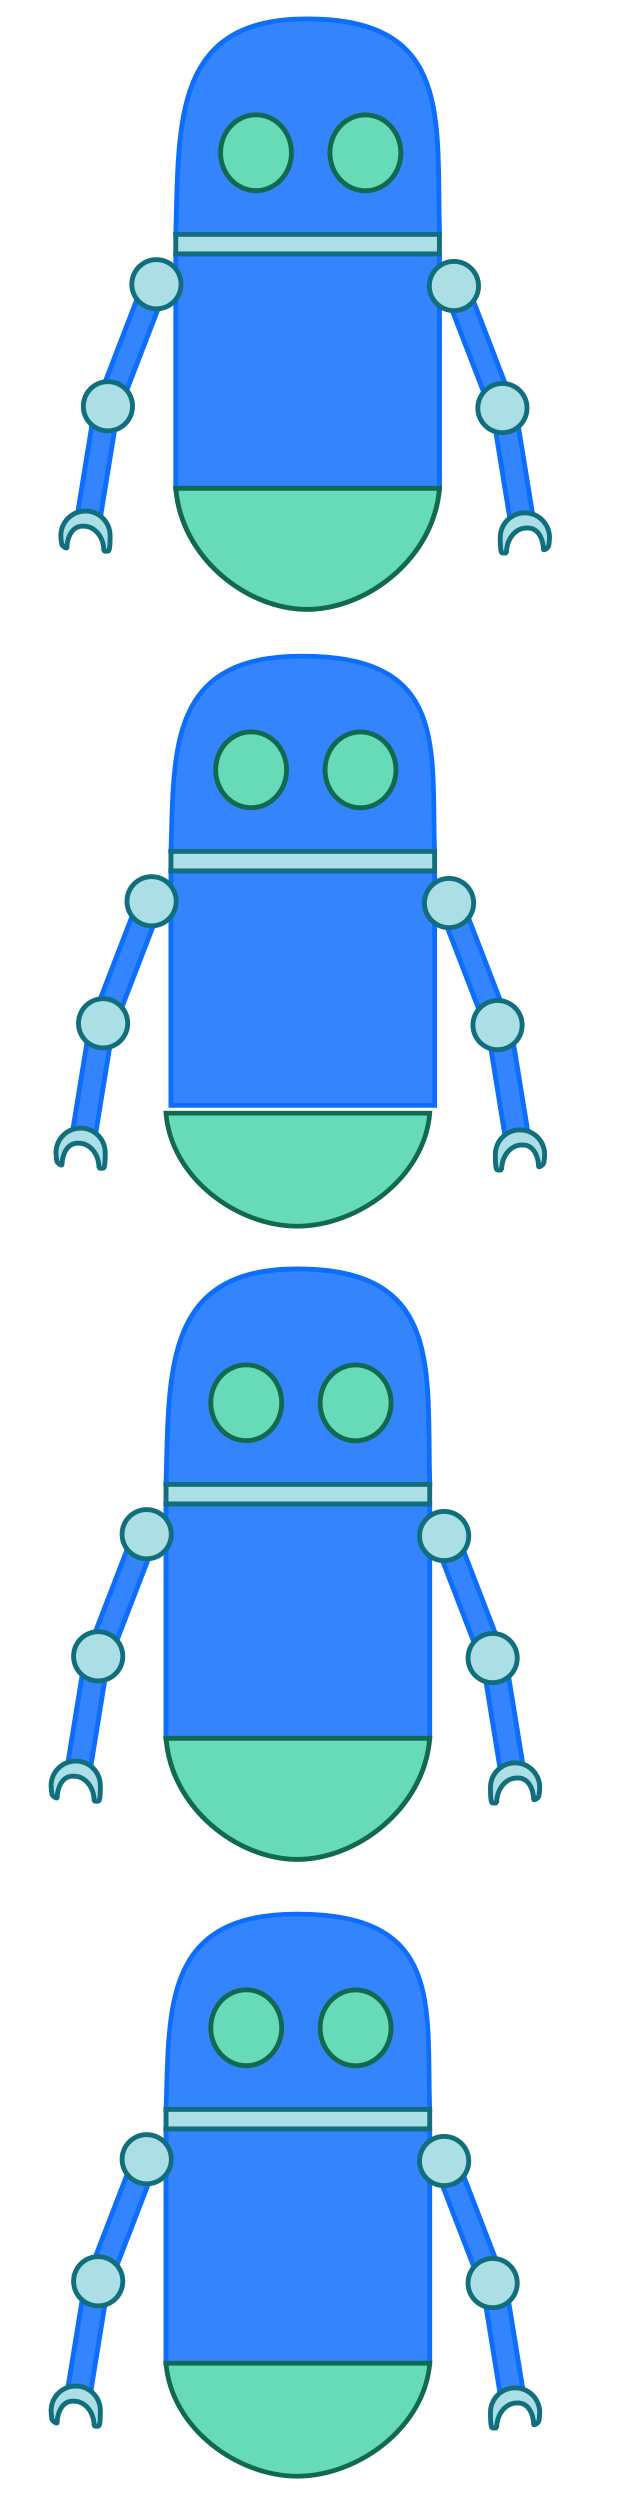
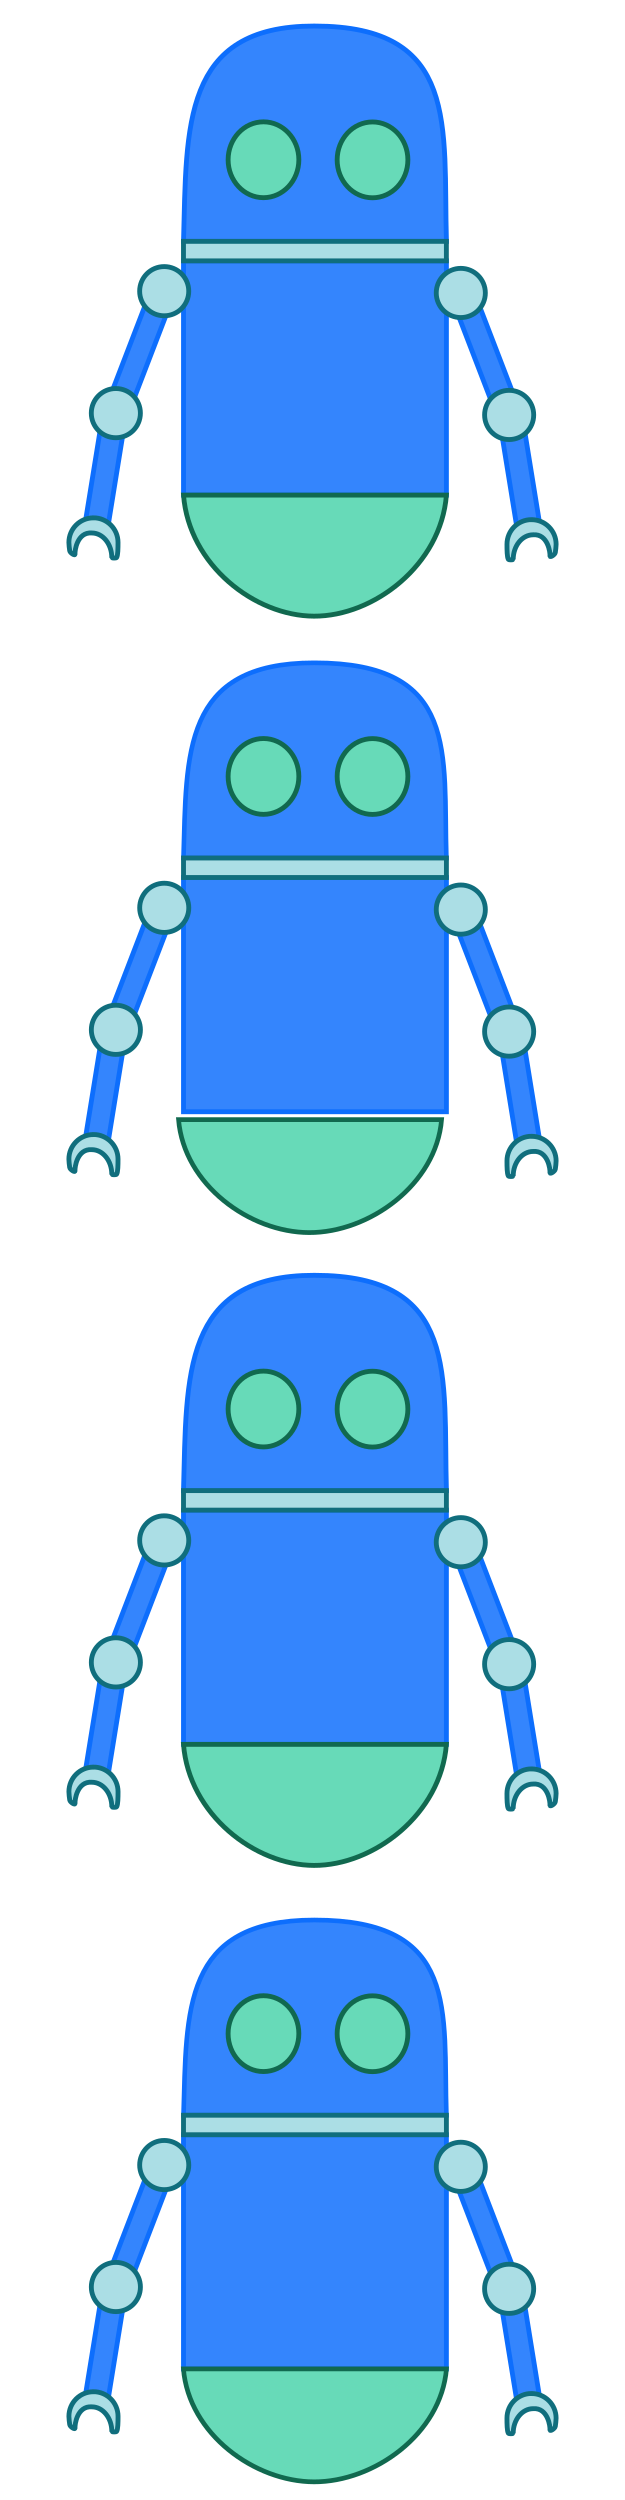
- <svg xmlns="http://www.w3.org/2000/svg" width="64" height="256" viewBox="0 0 16.933 67.733" version="1.1" id="svg8">
+ <svg xmlns="http://www.w3.org/2000/svg" width="192" height="768" viewBox="0 0 50.8 203.2" version="1.1" id="svg8">
  <defs id="defs2" />
-   <g id="layer3" style="opacity:0">
+   <g id="layer3" style="opacity:0" transform="translate(0,135.4667)">
    <rect style="fill:#abdee5;stroke:none;stroke-width:0.5" id="rect3851" width="16.933" height="16.933" x="0" y="-5.5511151e-17" />
    <rect style="fill:#86cfda;stroke:none;stroke-width:0.5" id="rect3851-2" width="16.933" height="16.933" x="8.9009603e-07" y="16.933" />
    <rect style="fill:#abdee5;stroke:none;stroke-width:0.5" id="rect3851-2-7" width="16.933" height="16.933" x="1.0391076e-06" y="33.867" />
    <rect style="fill:#61c0cf;stroke:none;stroke-width:0.5" id="rect3851-2-7-3" width="16.933" height="16.933" x="0" y="50.8" />
  </g>
-   <g id="layer1">
-     <path id="path884" style="fill:#3485fd;stroke:#0d6efd;stroke-width:0.132;stroke-miterlimit:4;stroke-dasharray:none" d="M 8.314,0.513 C 4.719,0.513 4.848,3.217 4.763,6.35 h 7.144 C 11.82,3.215 12.274,0.513 8.317,0.513 h -0.003 z" />
-     <ellipse style="fill:#67dab8;stroke:#11694f;stroke-width:0.132;stroke-miterlimit:4;stroke-dasharray:none" id="path891" cx="6.936" cy="4.138" rx="0.961" ry="1.028" />
-     <ellipse style="fill:#67dab8;stroke:#11694f;stroke-width:0.132;stroke-miterlimit:4;stroke-dasharray:none" id="path891-6" cx="9.899" cy="4.141" rx="0.961" ry="1.028" />
-     <path id="rect917" style="fill:#3485fd;stroke:#0d6efd;stroke-width:0.132;stroke-miterlimit:4;stroke-dasharray:none" d="m 4.763,6.879 h 7.144 V 13.229 H 4.763 Z" />
-     <rect style="fill:#abdee5;stroke:#106e7d;stroke-width:0.132;stroke-miterlimit:4;stroke-dasharray:none" id="rect915" width="7.144" height="0.529" x="4.762" y="6.35" ry="0" />
-     <path id="path919" style="fill:#67dab8;stroke:#11694f;stroke-width:0.132;stroke-miterlimit:4;stroke-dasharray:none" d="m 4.763,13.229 c 0.147,1.895 1.935,3.276 3.546,3.282 1.623,0.006 3.451,-1.387 3.598,-3.282 z" />
-     <rect style="fill:#3485fd;fill-opacity:1;stroke:#0d6efd;stroke-width:0.132;stroke-miterlimit:4;stroke-dasharray:none;stroke-opacity:1" id="rect1009-6" width="0.627" height="2.865" x="11.384" y="13.272" transform="rotate(-9.220181)" />
-     <rect style="fill:#3485fd;fill-opacity:1;stroke:#0d6efd;stroke-width:0.132;stroke-miterlimit:4;stroke-dasharray:none;stroke-opacity:1" id="rect1009" width="0.627" height="2.865" x="8.407" y="12.03" transform="rotate(-21.07862)" />
-     <circle style="fill:#abdee5;fill-opacity:1;stroke:#106e7d;stroke-width:0.132;stroke-miterlimit:4;stroke-dasharray:none;stroke-opacity:1" id="path946" cx="12.298" cy="7.749" r="0.667" />
-     <path id="path946-5" style="fill:#abdee5;fill-opacity:1;stroke:#106e7d;stroke-width:0.132;stroke-miterlimit:4;stroke-dasharray:none;stroke-opacity:1" d="m 14.22,13.894 c -0.368,-4e-5 -0.667,0.299 -0.667,0.667 1.6e-5,0.164 0.003,0.345 0.036,0.407 0.014,0.027 0.133,0.016 0.133,0.006 -2e-6,-0.37 0.243,-0.669 0.543,-0.669 0.403,-0.031 0.467,0.494 0.456,0.571 -0.009,0.062 0.136,-0.031 0.145,-0.089 0.009,-0.058 0.022,-0.168 0.022,-0.225 -2.3e-5,-0.368 -0.299,-0.667 -0.667,-0.667 z" />
-     <circle style="fill:#abdee5;fill-opacity:1;stroke:#106e7d;stroke-width:0.132;stroke-miterlimit:4;stroke-dasharray:none;stroke-opacity:1" id="path946-3" cx="13.612" cy="11.056" r="0.667" />
-     <rect style="fill:#3485fd;fill-opacity:1;stroke:#0d6efd;stroke-width:0.132;stroke-miterlimit:4;stroke-dasharray:none;stroke-opacity:1" id="rect1009-6-9" width="0.627" height="2.865" x="-4.931" y="10.575" transform="matrix(-0.9870799,-0.1602289,-0.1602289,0.9870799,0,0)" />
-     <rect style="fill:#3485fd;fill-opacity:1;stroke:#0d6efd;stroke-width:0.132;stroke-miterlimit:4;stroke-dasharray:none;stroke-opacity:1" id="rect1009-1" width="0.627" height="2.865" x="-7.006" y="6.038" transform="matrix(-0.9330878,-0.3596487,-0.3596487,0.9330878,0,0)" />
-     <circle style="fill:#abdee5;fill-opacity:1;stroke:#106e7d;stroke-width:0.132;stroke-miterlimit:4;stroke-dasharray:none;stroke-opacity:1" id="path946-2" cx="-4.238" cy="7.701" r="0.667" transform="scale(-1,1)" />
-     <path id="path946-5-7" style="fill:#abdee5;fill-opacity:1;stroke:#106e7d;stroke-width:0.132;stroke-miterlimit:4;stroke-dasharray:none;stroke-opacity:1" d="m 2.316,13.845 c 0.368,-4e-5 0.667,0.299 0.667,0.667 -1.57e-5,0.164 -0.003,0.345 -0.036,0.407 -0.014,0.027 -0.133,0.016 -0.133,0.006 1.8e-6,-0.37 -0.243,-0.669 -0.543,-0.669 -0.403,-0.031 -0.467,0.494 -0.456,0.571 0.009,0.062 -0.136,-0.031 -0.145,-0.089 -0.009,-0.058 -0.022,-0.168 -0.022,-0.225 2.28e-5,-0.368 0.299,-0.667 0.667,-0.667 z" />
-     <circle style="fill:#abdee5;fill-opacity:1;stroke:#106e7d;stroke-width:0.132;stroke-miterlimit:4;stroke-dasharray:none;stroke-opacity:1" id="path946-3-0" cx="-2.924" cy="11.007" r="0.667" transform="scale(-1,1)" />
-     <path id="path884-0" style="fill:#3485fd;stroke:#0d6efd;stroke-width:0.126;stroke-miterlimit:4;stroke-dasharray:none" d="m 8.182,17.776 c -3.595,0 -3.467,2.452 -3.552,5.292 h 7.144 c -0.086,-2.842 0.368,-5.292 -3.589,-5.292 h -0.003 z" />
-     <ellipse style="fill:#67dab8;stroke:#11694f;stroke-width:0.132;stroke-miterlimit:4;stroke-dasharray:none" id="path891-8" cx="6.804" cy="20.856" rx="0.961" ry="1.028" />
-     <ellipse style="fill:#67dab8;stroke:#11694f;stroke-width:0.132;stroke-miterlimit:4;stroke-dasharray:none" id="path891-6-9" cx="9.767" cy="20.858" rx="0.961" ry="1.028" />
-     <path id="rect917-3" style="fill:#3485fd;stroke:#0d6efd;stroke-width:0.132;stroke-miterlimit:4;stroke-dasharray:none" d="m 4.631,23.596 h 7.144 v 6.35 H 4.631 Z" />
-     <rect style="fill:#abdee5;stroke:#106e7d;stroke-width:0.132;stroke-miterlimit:4;stroke-dasharray:none" id="rect915-1" width="7.144" height="0.529" x="4.631" y="23.067" ry="0" />
-     <path id="path919-4" style="fill:#67dab8;stroke:#11694f;stroke-width:0.128;stroke-miterlimit:4;stroke-dasharray:none" d="m 4.496,30.16 c 0.147,1.768 1.936,3.057 3.548,3.062 1.624,0.005 3.453,-1.295 3.6,-3.062 z" />
-     <rect style="fill:#3485fd;fill-opacity:1;stroke:#0d6efd;stroke-width:0.132;stroke-miterlimit:4;stroke-dasharray:none;stroke-opacity:1" id="rect1009-6-8" width="0.627" height="2.865" x="8.575" y="29.752" transform="rotate(-9.220181)" />
-     <rect style="fill:#3485fd;fill-opacity:1;stroke:#0d6efd;stroke-width:0.132;stroke-miterlimit:4;stroke-dasharray:none;stroke-opacity:1" id="rect1009-9" width="0.627" height="2.865" x="2.271" y="27.582" transform="rotate(-21.07862)" />
-     <circle style="fill:#abdee5;fill-opacity:1;stroke:#106e7d;stroke-width:0.132;stroke-miterlimit:4;stroke-dasharray:none;stroke-opacity:1" id="path946-6" cx="12.166" cy="24.466" r="0.667" />
-     <path id="path946-5-77" style="fill:#abdee5;fill-opacity:1;stroke:#106e7d;stroke-width:0.132;stroke-miterlimit:4;stroke-dasharray:none;stroke-opacity:1" d="m 14.088,30.611 c -0.368,-4e-5 -0.667,0.299 -0.667,0.667 1.6e-5,0.164 0.003,0.345 0.036,0.407 0.014,0.027 0.133,0.016 0.133,0.006 -2e-6,-0.37 0.243,-0.669 0.543,-0.669 0.403,-0.031 0.467,0.494 0.456,0.571 -0.009,0.062 0.136,-0.031 0.145,-0.089 0.009,-0.058 0.022,-0.168 0.022,-0.225 -2.3e-5,-0.368 -0.299,-0.667 -0.667,-0.667 z" />
-     <circle style="fill:#abdee5;fill-opacity:1;stroke:#106e7d;stroke-width:0.132;stroke-miterlimit:4;stroke-dasharray:none;stroke-opacity:1" id="path946-3-3" cx="13.48" cy="27.773" r="0.667" />
-     <rect style="fill:#3485fd;fill-opacity:1;stroke:#0d6efd;stroke-width:0.132;stroke-miterlimit:4;stroke-dasharray:none;stroke-opacity:1" id="rect1009-6-9-7" width="0.627" height="2.865" x="-7.479" y="27.097" transform="matrix(-0.9870799,-0.1602289,-0.1602289,0.9870799,0,0)" />
-     <rect style="fill:#3485fd;fill-opacity:1;stroke:#0d6efd;stroke-width:0.132;stroke-miterlimit:4;stroke-dasharray:none;stroke-opacity:1" id="rect1009-1-1" width="0.627" height="2.865" x="-12.895" y="21.684" transform="matrix(-0.9330878,-0.3596487,-0.3596487,0.9330878,0,0)" />
-     <circle style="fill:#abdee5;fill-opacity:1;stroke:#106e7d;stroke-width:0.132;stroke-miterlimit:4;stroke-dasharray:none;stroke-opacity:1" id="path946-2-2" cx="-4.107" cy="24.418" r="0.667" transform="scale(-1,1)" />
-     <path id="path946-5-7-2" style="fill:#abdee5;fill-opacity:1;stroke:#106e7d;stroke-width:0.132;stroke-miterlimit:4;stroke-dasharray:none;stroke-opacity:1" d="m 2.184,30.563 c 0.368,-4e-5 0.667,0.299 0.667,0.667 -1.5e-5,0.164 -0.003,0.345 -0.036,0.407 -0.014,0.027 -0.133,0.016 -0.133,0.006 2e-6,-0.37 -0.243,-0.669 -0.543,-0.669 -0.403,-0.031 -0.467,0.494 -0.456,0.571 0.009,0.062 -0.136,-0.031 -0.145,-0.089 -0.009,-0.058 -0.022,-0.168 -0.022,-0.225 2.2e-5,-0.368 0.299,-0.667 0.667,-0.667 z" />
-     <circle style="fill:#abdee5;fill-opacity:1;stroke:#106e7d;stroke-width:0.132;stroke-miterlimit:4;stroke-dasharray:none;stroke-opacity:1" id="path946-3-0-1" cx="-2.793" cy="27.725" r="0.667" transform="scale(-1,1)" />
-     <path id="path884-5" style="fill:#3485fd;stroke:#0d6efd;stroke-width:0.132;stroke-miterlimit:4;stroke-dasharray:none" d="m 8.05,34.38 c -3.595,0 -3.467,2.704 -3.552,5.837 h 7.144 c -0.086,-3.135 0.368,-5.837 -3.589,-5.837 h -0.003 z" />
-     <ellipse style="fill:#67dab8;stroke:#11694f;stroke-width:0.132;stroke-miterlimit:4;stroke-dasharray:none" id="path891-0" cx="6.671" cy="38.005" rx="0.961" ry="1.028" />
-     <ellipse style="fill:#67dab8;stroke:#11694f;stroke-width:0.132;stroke-miterlimit:4;stroke-dasharray:none" id="path891-6-90" cx="9.634" cy="38.008" rx="0.961" ry="1.028" />
-     <path id="rect917-4" style="fill:#3485fd;stroke:#0d6efd;stroke-width:0.132;stroke-miterlimit:4;stroke-dasharray:none" d="m 4.498,40.746 h 7.144 v 6.35 H 4.498 Z" />
-     <rect style="fill:#abdee5;stroke:#106e7d;stroke-width:0.132;stroke-miterlimit:4;stroke-dasharray:none" id="rect915-0" width="7.144" height="0.529" x="4.498" y="40.217" ry="0" />
-     <path id="path919-1" style="fill:#67dab8;stroke:#11694f;stroke-width:0.132;stroke-miterlimit:4;stroke-dasharray:none" d="m 4.498,47.096 c 0.147,1.895 1.935,3.276 3.546,3.282 1.623,0.006 3.451,-1.387 3.598,-3.282 z" />
-     <rect style="fill:#3485fd;fill-opacity:1;stroke:#0d6efd;stroke-width:0.132;stroke-miterlimit:4;stroke-dasharray:none;stroke-opacity:1" id="rect1009-6-3" width="0.627" height="2.865" x="5.696" y="46.659" transform="rotate(-9.220181)" />
-     <rect style="fill:#3485fd;fill-opacity:1;stroke:#0d6efd;stroke-width:0.132;stroke-miterlimit:4;stroke-dasharray:none;stroke-opacity:1" id="rect1009-7" width="0.627" height="2.865" x="-4.02" y="43.536" transform="rotate(-21.07862)" />
-     <circle style="fill:#abdee5;fill-opacity:1;stroke:#106e7d;stroke-width:0.132;stroke-miterlimit:4;stroke-dasharray:none;stroke-opacity:1" id="path946-4" cx="12.033" cy="41.616" r="0.667" />
-     <path id="path946-5-1" style="fill:#abdee5;fill-opacity:1;stroke:#106e7d;stroke-width:0.132;stroke-miterlimit:4;stroke-dasharray:none;stroke-opacity:1" d="m 13.955,47.761 c -0.368,-4e-5 -0.667,0.299 -0.667,0.667 1.6e-5,0.164 0.003,0.345 0.036,0.407 0.014,0.027 0.133,0.016 0.133,0.006 -2e-6,-0.37 0.243,-0.669 0.543,-0.669 0.403,-0.031 0.467,0.494 0.456,0.571 -0.009,0.062 0.136,-0.031 0.145,-0.089 0.009,-0.058 0.022,-0.168 0.022,-0.225 -2.3e-5,-0.368 -0.299,-0.667 -0.667,-0.667 z" />
-     <circle style="fill:#abdee5;fill-opacity:1;stroke:#106e7d;stroke-width:0.132;stroke-miterlimit:4;stroke-dasharray:none;stroke-opacity:1" id="path946-3-1" cx="13.347" cy="44.922" r="0.667" />
-     <rect style="fill:#3485fd;fill-opacity:1;stroke:#0d6efd;stroke-width:0.132;stroke-miterlimit:4;stroke-dasharray:none;stroke-opacity:1" id="rect1009-6-9-3" width="0.627" height="2.865" x="-10.096" y="44.046" transform="matrix(-0.9870799,-0.1602289,-0.1602289,0.9870799,0,0)" />
-     <rect style="fill:#3485fd;fill-opacity:1;stroke:#0d6efd;stroke-width:0.132;stroke-miterlimit:4;stroke-dasharray:none;stroke-opacity:1" id="rect1009-1-0" width="0.627" height="2.865" x="-18.939" y="37.734" transform="matrix(-0.9330878,-0.3596487,-0.3596487,0.9330878,0,0)" />
-     <circle style="fill:#abdee5;fill-opacity:1;stroke:#106e7d;stroke-width:0.132;stroke-miterlimit:4;stroke-dasharray:none;stroke-opacity:1" id="path946-2-3" cx="-3.974" cy="41.567" r="0.667" transform="scale(-1,1)" />
-     <path id="path946-5-7-21" style="fill:#abdee5;fill-opacity:1;stroke:#106e7d;stroke-width:0.132;stroke-miterlimit:4;stroke-dasharray:none;stroke-opacity:1" d="m 2.052,47.712 c 0.368,-4e-5 0.667,0.299 0.667,0.667 -1.5e-5,0.164 -0.003,0.345 -0.036,0.407 -0.014,0.027 -0.133,0.016 -0.133,0.006 2e-6,-0.37 -0.243,-0.669 -0.543,-0.669 -0.403,-0.031 -0.467,0.494 -0.456,0.571 0.009,0.062 -0.136,-0.031 -0.145,-0.089 -0.009,-0.058 -0.022,-0.168 -0.022,-0.225 2.2e-5,-0.368 0.299,-0.667 0.667,-0.667 z" />
-     <circle style="fill:#abdee5;fill-opacity:1;stroke:#106e7d;stroke-width:0.132;stroke-miterlimit:4;stroke-dasharray:none;stroke-opacity:1" id="path946-3-0-7" cx="-2.66" cy="44.874" r="0.667" transform="scale(-1,1)" />
-     <path id="path884-0-5" style="fill:#3485fd;stroke:#0d6efd;stroke-width:0.126;stroke-miterlimit:4;stroke-dasharray:none" d="m 8.05,51.858 c -3.595,0 -3.467,2.452 -3.552,5.292 h 7.144 c -0.086,-2.842 0.368,-5.292 -3.589,-5.292 h -0.003 z" />
-     <ellipse style="fill:#67dab8;stroke:#11694f;stroke-width:0.132;stroke-miterlimit:4;stroke-dasharray:none" id="path891-8-6" cx="6.671" cy="54.938" rx="0.961" ry="1.028" />
-     <ellipse style="fill:#67dab8;stroke:#11694f;stroke-width:0.132;stroke-miterlimit:4;stroke-dasharray:none" id="path891-6-9-5" cx="9.634" cy="54.941" rx="0.961" ry="1.028" />
-     <path id="rect917-3-4" style="fill:#3485fd;stroke:#0d6efd;stroke-width:0.132;stroke-miterlimit:4;stroke-dasharray:none" d="m 4.498,57.679 h 7.144 v 6.35 H 4.498 Z" />
-     <rect style="fill:#abdee5;stroke:#106e7d;stroke-width:0.132;stroke-miterlimit:4;stroke-dasharray:none" id="rect915-1-2" width="7.144" height="0.529" x="4.498" y="57.15" ry="0" />
-     <path id="path919-4-2" style="fill:#67dab8;stroke:#11694f;stroke-width:0.128;stroke-miterlimit:4;stroke-dasharray:none" d="m 4.496,64.027 c 0.147,1.768 1.936,3.057 3.548,3.062 1.624,0.005 3.453,-1.295 3.6,-3.062 z" />
-     <rect style="fill:#3485fd;fill-opacity:1;stroke:#0d6efd;stroke-width:0.132;stroke-miterlimit:4;stroke-dasharray:none;stroke-opacity:1" id="rect1009-6-8-1" width="0.627" height="2.865" x="2.983" y="63.374" transform="rotate(-9.220181)" />
-     <rect style="fill:#3485fd;fill-opacity:1;stroke:#0d6efd;stroke-width:0.132;stroke-miterlimit:4;stroke-dasharray:none;stroke-opacity:1" id="rect1009-9-7" width="0.627" height="2.865" x="-10.11" y="59.336" transform="rotate(-21.07862)" />
-     <circle style="fill:#abdee5;fill-opacity:1;stroke:#106e7d;stroke-width:0.132;stroke-miterlimit:4;stroke-dasharray:none;stroke-opacity:1" id="path946-6-2" cx="12.033" cy="58.549" r="0.667" />
-     <path id="path946-5-77-4" style="fill:#abdee5;fill-opacity:1;stroke:#106e7d;stroke-width:0.132;stroke-miterlimit:4;stroke-dasharray:none;stroke-opacity:1" d="m 13.955,64.694 c -0.368,-4e-5 -0.667,0.299 -0.667,0.667 1.6e-5,0.164 0.003,0.345 0.036,0.407 0.014,0.027 0.133,0.016 0.133,0.006 -2e-6,-0.37 0.243,-0.669 0.543,-0.669 0.403,-0.031 0.467,0.494 0.456,0.571 -0.009,0.062 0.136,-0.031 0.145,-0.089 0.009,-0.058 0.022,-0.168 0.022,-0.225 -2.3e-5,-0.368 -0.299,-0.667 -0.667,-0.667 z" />
-     <circle style="fill:#abdee5;fill-opacity:1;stroke:#106e7d;stroke-width:0.132;stroke-miterlimit:4;stroke-dasharray:none;stroke-opacity:1" id="path946-3-3-1" cx="13.347" cy="61.856" r="0.667" />
-     <rect style="fill:#3485fd;fill-opacity:1;stroke:#0d6efd;stroke-width:0.132;stroke-miterlimit:4;stroke-dasharray:none;stroke-opacity:1" id="rect1009-6-9-7-6" width="0.627" height="2.865" x="-12.809" y="60.761" transform="matrix(-0.9870799,-0.1602289,-0.1602289,0.9870799,0,0)" />
-     <rect style="fill:#3485fd;fill-opacity:1;stroke:#0d6efd;stroke-width:0.132;stroke-miterlimit:4;stroke-dasharray:none;stroke-opacity:1" id="rect1009-1-1-5" width="0.627" height="2.865" x="-25.029" y="53.534" transform="matrix(-0.9330878,-0.3596487,-0.3596487,0.9330878,0,0)" />
-     <circle style="fill:#abdee5;fill-opacity:1;stroke:#106e7d;stroke-width:0.132;stroke-miterlimit:4;stroke-dasharray:none;stroke-opacity:1" id="path946-2-2-7" cx="-3.974" cy="58.501" r="0.667" transform="scale(-1,1)" />
-     <path id="path946-5-7-2-8" style="fill:#abdee5;fill-opacity:1;stroke:#106e7d;stroke-width:0.132;stroke-miterlimit:4;stroke-dasharray:none;stroke-opacity:1" d="m 2.052,64.645 c 0.368,-4e-5 0.667,0.299 0.667,0.667 -1.5e-5,0.164 -0.003,0.345 -0.036,0.407 -0.014,0.027 -0.133,0.016 -0.133,0.006 2e-6,-0.37 -0.243,-0.669 -0.543,-0.669 -0.403,-0.031 -0.467,0.494 -0.456,0.571 0.009,0.062 -0.136,-0.031 -0.145,-0.089 -0.009,-0.058 -0.022,-0.168 -0.022,-0.225 2.2e-5,-0.368 0.299,-0.667 0.667,-0.667 z" />
-     <circle style="fill:#abdee5;fill-opacity:1;stroke:#106e7d;stroke-width:0.132;stroke-miterlimit:4;stroke-dasharray:none;stroke-opacity:1" id="path946-3-0-1-5" cx="-2.66" cy="61.807" r="0.667" transform="scale(-1,1)" />
+   <g id="layer1" transform="translate(0,135.4667)">
+     <g id="g9955" transform="matrix(2.990993,0,0,2.99819,0.6703096,-134.8881)">
+       <path d="M 8.314,0.513 C 4.719,0.513 4.848,3.217 4.763,6.35 h 7.144 C 11.82,3.215 12.274,0.513 8.317,0.513 h -0.003 z" style="fill:#3485fd;stroke:#0d6efd;stroke-width:0.132;stroke-miterlimit:4;stroke-dasharray:none" id="path884" />
+       <ellipse ry="1.028" rx="0.961" cy="4.138" cx="6.936" id="path891" style="fill:#67dab8;stroke:#11694f;stroke-width:0.132;stroke-miterlimit:4;stroke-dasharray:none" />
+       <ellipse ry="1.028" rx="0.961" cy="4.141" cx="9.899" id="path891-6" style="fill:#67dab8;stroke:#11694f;stroke-width:0.132;stroke-miterlimit:4;stroke-dasharray:none" />
+       <path d="m 4.763,6.879 h 7.144 V 13.229 H 4.763 Z" style="fill:#3485fd;stroke:#0d6efd;stroke-width:0.132;stroke-miterlimit:4;stroke-dasharray:none" id="rect917" />
+       <rect ry="0" y="6.35" x="4.762" height="0.529" width="7.144" id="rect915" style="fill:#abdee5;stroke:#106e7d;stroke-width:0.132;stroke-miterlimit:4;stroke-dasharray:none" />
+       <path d="m 4.763,13.229 c 0.147,1.895 1.935,3.276 3.546,3.282 1.623,0.006 3.451,-1.387 3.598,-3.282 z" style="fill:#67dab8;stroke:#11694f;stroke-width:0.132;stroke-miterlimit:4;stroke-dasharray:none" id="path919" />
+       <rect transform="rotate(-9.220181)" y="13.272" x="11.384" height="2.865" width="0.627" id="rect1009-6" style="fill:#3485fd;fill-opacity:1;stroke:#0d6efd;stroke-width:0.132;stroke-miterlimit:4;stroke-dasharray:none;stroke-opacity:1" />
+       <rect transform="rotate(-21.07862)" y="12.03" x="8.407" height="2.865" width="0.627" id="rect1009" style="fill:#3485fd;fill-opacity:1;stroke:#0d6efd;stroke-width:0.132;stroke-miterlimit:4;stroke-dasharray:none;stroke-opacity:1" />
+       <circle r="0.667" cy="7.749" cx="12.298" id="path946" style="fill:#abdee5;fill-opacity:1;stroke:#106e7d;stroke-width:0.132;stroke-miterlimit:4;stroke-dasharray:none;stroke-opacity:1" />
+       <path d="m 14.22,13.894 c -0.368,-4e-5 -0.667,0.299 -0.667,0.667 1.6e-5,0.164 0.003,0.345 0.036,0.407 0.014,0.027 0.133,0.016 0.133,0.006 -2e-6,-0.37 0.243,-0.669 0.543,-0.669 0.403,-0.031 0.467,0.494 0.456,0.571 -0.009,0.062 0.136,-0.031 0.145,-0.089 0.009,-0.058 0.022,-0.168 0.022,-0.225 -2.3e-5,-0.368 -0.299,-0.667 -0.667,-0.667 z" style="fill:#abdee5;fill-opacity:1;stroke:#106e7d;stroke-width:0.132;stroke-miterlimit:4;stroke-dasharray:none;stroke-opacity:1" id="path946-5" />
+       <circle r="0.667" cy="11.056" cx="13.612" id="path946-3" style="fill:#abdee5;fill-opacity:1;stroke:#106e7d;stroke-width:0.132;stroke-miterlimit:4;stroke-dasharray:none;stroke-opacity:1" />
+       <rect transform="matrix(-0.9870799,-0.1602289,-0.1602289,0.9870799,0,0)" y="10.575" x="-4.931" height="2.865" width="0.627" id="rect1009-6-9" style="fill:#3485fd;fill-opacity:1;stroke:#0d6efd;stroke-width:0.132;stroke-miterlimit:4;stroke-dasharray:none;stroke-opacity:1" />
+       <rect transform="matrix(-0.9330878,-0.3596487,-0.3596487,0.9330878,0,0)" y="6.038" x="-7.006" height="2.865" width="0.627" id="rect1009-1" style="fill:#3485fd;fill-opacity:1;stroke:#0d6efd;stroke-width:0.132;stroke-miterlimit:4;stroke-dasharray:none;stroke-opacity:1" />
+       <circle transform="scale(-1,1)" r="0.667" cy="7.701" cx="-4.238" id="path946-2" style="fill:#abdee5;fill-opacity:1;stroke:#106e7d;stroke-width:0.132;stroke-miterlimit:4;stroke-dasharray:none;stroke-opacity:1" />
+       <path d="m 2.316,13.845 c 0.368,-4e-5 0.667,0.299 0.667,0.667 -1.57e-5,0.164 -0.003,0.345 -0.036,0.407 -0.014,0.027 -0.133,0.016 -0.133,0.006 1.8e-6,-0.37 -0.243,-0.669 -0.543,-0.669 -0.403,-0.031 -0.467,0.494 -0.456,0.571 0.009,0.062 -0.136,-0.031 -0.145,-0.089 -0.009,-0.058 -0.022,-0.168 -0.022,-0.225 2.28e-5,-0.368 0.299,-0.667 0.667,-0.667 z" style="fill:#abdee5;fill-opacity:1;stroke:#106e7d;stroke-width:0.132;stroke-miterlimit:4;stroke-dasharray:none;stroke-opacity:1" id="path946-5-7" />
+       <circle transform="scale(-1,1)" r="0.667" cy="11.007" cx="-2.924" id="path946-3-0" style="fill:#abdee5;fill-opacity:1;stroke:#106e7d;stroke-width:0.132;stroke-miterlimit:4;stroke-dasharray:none;stroke-opacity:1" />
+     </g>
+     <g id="g9973" transform="matrix(2.990993,0,0,2.99819,1.064943,-134.8881)">
+       <path d="m 8.182,17.776 c -3.595,0 -3.467,2.452 -3.552,5.292 h 7.144 c -0.086,-2.842 0.368,-5.292 -3.589,-5.292 h -0.003 z" style="fill:#3485fd;stroke:#0d6efd;stroke-width:0.126;stroke-miterlimit:4;stroke-dasharray:none" id="path884-0" />
+       <ellipse ry="1.028" rx="0.961" cy="20.856" cx="6.804" id="path891-8" style="fill:#67dab8;stroke:#11694f;stroke-width:0.132;stroke-miterlimit:4;stroke-dasharray:none" />
+       <ellipse ry="1.028" rx="0.961" cy="20.858" cx="9.767" id="path891-6-9" style="fill:#67dab8;stroke:#11694f;stroke-width:0.132;stroke-miterlimit:4;stroke-dasharray:none" />
+       <path d="m 4.631,23.596 h 7.144 v 6.35 H 4.631 Z" style="fill:#3485fd;stroke:#0d6efd;stroke-width:0.132;stroke-miterlimit:4;stroke-dasharray:none" id="rect917-3" />
+       <rect ry="0" y="23.067" x="4.631" height="0.529" width="7.144" id="rect915-1" style="fill:#abdee5;stroke:#106e7d;stroke-width:0.132;stroke-miterlimit:4;stroke-dasharray:none" />
+       <path d="m 4.496,30.16 c 0.147,1.768 1.936,3.057 3.548,3.062 1.624,0.005 3.453,-1.295 3.6,-3.062 z" style="fill:#67dab8;stroke:#11694f;stroke-width:0.128;stroke-miterlimit:4;stroke-dasharray:none" id="path919-4" />
+       <rect transform="rotate(-9.220181)" y="29.752" x="8.575" height="2.865" width="0.627" id="rect1009-6-8" style="fill:#3485fd;fill-opacity:1;stroke:#0d6efd;stroke-width:0.132;stroke-miterlimit:4;stroke-dasharray:none;stroke-opacity:1" />
+       <rect transform="rotate(-21.07862)" y="27.582" x="2.271" height="2.865" width="0.627" id="rect1009-9" style="fill:#3485fd;fill-opacity:1;stroke:#0d6efd;stroke-width:0.132;stroke-miterlimit:4;stroke-dasharray:none;stroke-opacity:1" />
+       <circle r="0.667" cy="24.466" cx="12.166" id="path946-6" style="fill:#abdee5;fill-opacity:1;stroke:#106e7d;stroke-width:0.132;stroke-miterlimit:4;stroke-dasharray:none;stroke-opacity:1" />
+       <path d="m 14.088,30.611 c -0.368,-4e-5 -0.667,0.299 -0.667,0.667 1.6e-5,0.164 0.003,0.345 0.036,0.407 0.014,0.027 0.133,0.016 0.133,0.006 -2e-6,-0.37 0.243,-0.669 0.543,-0.669 0.403,-0.031 0.467,0.494 0.456,0.571 -0.009,0.062 0.136,-0.031 0.145,-0.089 0.009,-0.058 0.022,-0.168 0.022,-0.225 -2.3e-5,-0.368 -0.299,-0.667 -0.667,-0.667 z" style="fill:#abdee5;fill-opacity:1;stroke:#106e7d;stroke-width:0.132;stroke-miterlimit:4;stroke-dasharray:none;stroke-opacity:1" id="path946-5-77" />
+       <circle r="0.667" cy="27.773" cx="13.48" id="path946-3-3" style="fill:#abdee5;fill-opacity:1;stroke:#106e7d;stroke-width:0.132;stroke-miterlimit:4;stroke-dasharray:none;stroke-opacity:1" />
+       <rect transform="matrix(-0.9870799,-0.1602289,-0.1602289,0.9870799,0,0)" y="27.097" x="-7.479" height="2.865" width="0.627" id="rect1009-6-9-7" style="fill:#3485fd;fill-opacity:1;stroke:#0d6efd;stroke-width:0.132;stroke-miterlimit:4;stroke-dasharray:none;stroke-opacity:1" />
+       <rect transform="matrix(-0.9330878,-0.3596487,-0.3596487,0.9330878,0,0)" y="21.684" x="-12.895" height="2.865" width="0.627" id="rect1009-1-1" style="fill:#3485fd;fill-opacity:1;stroke:#0d6efd;stroke-width:0.132;stroke-miterlimit:4;stroke-dasharray:none;stroke-opacity:1" />
+       <circle transform="scale(-1,1)" r="0.667" cy="24.418" cx="-4.107" id="path946-2-2" style="fill:#abdee5;fill-opacity:1;stroke:#106e7d;stroke-width:0.132;stroke-miterlimit:4;stroke-dasharray:none;stroke-opacity:1" />
+       <path d="m 2.184,30.563 c 0.368,-4e-5 0.667,0.299 0.667,0.667 -1.5e-5,0.164 -0.003,0.345 -0.036,0.407 -0.014,0.027 -0.133,0.016 -0.133,0.006 2e-6,-0.37 -0.243,-0.669 -0.543,-0.669 -0.403,-0.031 -0.467,0.494 -0.456,0.571 0.009,0.062 -0.136,-0.031 -0.145,-0.089 -0.009,-0.058 -0.022,-0.168 -0.022,-0.225 2.2e-5,-0.368 0.299,-0.667 0.667,-0.667 z" style="fill:#abdee5;fill-opacity:1;stroke:#106e7d;stroke-width:0.132;stroke-miterlimit:4;stroke-dasharray:none;stroke-opacity:1" id="path946-5-7-2" />
+       <circle transform="scale(-1,1)" r="0.667" cy="27.725" cx="-2.793" id="path946-3-0-1" style="fill:#abdee5;fill-opacity:1;stroke:#106e7d;stroke-width:0.132;stroke-miterlimit:4;stroke-dasharray:none;stroke-opacity:1" />
+     </g>
+     <g id="g9991" transform="matrix(2.990993,0,0,2.99819,1.461679,-134.8881)">
+       <path d="m 8.05,34.38 c -3.595,0 -3.467,2.704 -3.552,5.837 h 7.144 c -0.086,-3.135 0.368,-5.837 -3.589,-5.837 h -0.003 z" style="fill:#3485fd;stroke:#0d6efd;stroke-width:0.132;stroke-miterlimit:4;stroke-dasharray:none" id="path884-5" />
+       <ellipse ry="1.028" rx="0.961" cy="38.005" cx="6.671" id="path891-0" style="fill:#67dab8;stroke:#11694f;stroke-width:0.132;stroke-miterlimit:4;stroke-dasharray:none" />
+       <ellipse ry="1.028" rx="0.961" cy="38.008" cx="9.634" id="path891-6-90" style="fill:#67dab8;stroke:#11694f;stroke-width:0.132;stroke-miterlimit:4;stroke-dasharray:none" />
+       <path d="m 4.498,40.746 h 7.144 v 6.35 H 4.498 Z" style="fill:#3485fd;stroke:#0d6efd;stroke-width:0.132;stroke-miterlimit:4;stroke-dasharray:none" id="rect917-4" />
+       <rect ry="0" y="40.217" x="4.498" height="0.529" width="7.144" id="rect915-0" style="fill:#abdee5;stroke:#106e7d;stroke-width:0.132;stroke-miterlimit:4;stroke-dasharray:none" />
+       <path d="m 4.498,47.096 c 0.147,1.895 1.935,3.276 3.546,3.282 1.623,0.006 3.451,-1.387 3.598,-3.282 z" style="fill:#67dab8;stroke:#11694f;stroke-width:0.132;stroke-miterlimit:4;stroke-dasharray:none" id="path919-1" />
+       <rect transform="rotate(-9.220181)" y="46.659" x="5.696" height="2.865" width="0.627" id="rect1009-6-3" style="fill:#3485fd;fill-opacity:1;stroke:#0d6efd;stroke-width:0.132;stroke-miterlimit:4;stroke-dasharray:none;stroke-opacity:1" />
+       <rect transform="rotate(-21.07862)" y="43.536" x="-4.02" height="2.865" width="0.627" id="rect1009-7" style="fill:#3485fd;fill-opacity:1;stroke:#0d6efd;stroke-width:0.132;stroke-miterlimit:4;stroke-dasharray:none;stroke-opacity:1" />
+       <circle r="0.667" cy="41.616" cx="12.033" id="path946-4" style="fill:#abdee5;fill-opacity:1;stroke:#106e7d;stroke-width:0.132;stroke-miterlimit:4;stroke-dasharray:none;stroke-opacity:1" />
+       <path d="m 13.955,47.761 c -0.368,-4e-5 -0.667,0.299 -0.667,0.667 1.6e-5,0.164 0.003,0.345 0.036,0.407 0.014,0.027 0.133,0.016 0.133,0.006 -2e-6,-0.37 0.243,-0.669 0.543,-0.669 0.403,-0.031 0.467,0.494 0.456,0.571 -0.009,0.062 0.136,-0.031 0.145,-0.089 0.009,-0.058 0.022,-0.168 0.022,-0.225 -2.3e-5,-0.368 -0.299,-0.667 -0.667,-0.667 z" style="fill:#abdee5;fill-opacity:1;stroke:#106e7d;stroke-width:0.132;stroke-miterlimit:4;stroke-dasharray:none;stroke-opacity:1" id="path946-5-1" />
+       <circle r="0.667" cy="44.922" cx="13.347" id="path946-3-1" style="fill:#abdee5;fill-opacity:1;stroke:#106e7d;stroke-width:0.132;stroke-miterlimit:4;stroke-dasharray:none;stroke-opacity:1" />
+       <rect transform="matrix(-0.9870799,-0.1602289,-0.1602289,0.9870799,0,0)" y="44.046" x="-10.096" height="2.865" width="0.627" id="rect1009-6-9-3" style="fill:#3485fd;fill-opacity:1;stroke:#0d6efd;stroke-width:0.132;stroke-miterlimit:4;stroke-dasharray:none;stroke-opacity:1" />
+       <rect transform="matrix(-0.9330878,-0.3596487,-0.3596487,0.9330878,0,0)" y="37.734" x="-18.939" height="2.865" width="0.627" id="rect1009-1-0" style="fill:#3485fd;fill-opacity:1;stroke:#0d6efd;stroke-width:0.132;stroke-miterlimit:4;stroke-dasharray:none;stroke-opacity:1" />
+       <circle transform="scale(-1,1)" r="0.667" cy="41.567" cx="-3.974" id="path946-2-3" style="fill:#abdee5;fill-opacity:1;stroke:#106e7d;stroke-width:0.132;stroke-miterlimit:4;stroke-dasharray:none;stroke-opacity:1" />
+       <path d="m 2.052,47.712 c 0.368,-4e-5 0.667,0.299 0.667,0.667 -1.5e-5,0.164 -0.003,0.345 -0.036,0.407 -0.014,0.027 -0.133,0.016 -0.133,0.006 2e-6,-0.37 -0.243,-0.669 -0.543,-0.669 -0.403,-0.031 -0.467,0.494 -0.456,0.571 0.009,0.062 -0.136,-0.031 -0.145,-0.089 -0.009,-0.058 -0.022,-0.168 -0.022,-0.225 2.2e-5,-0.368 0.299,-0.667 0.667,-0.667 z" style="fill:#abdee5;fill-opacity:1;stroke:#106e7d;stroke-width:0.132;stroke-miterlimit:4;stroke-dasharray:none;stroke-opacity:1" id="path946-5-7-21" />
+       <circle transform="scale(-1,1)" r="0.667" cy="44.874" cx="-2.66" id="path946-3-0-7" style="fill:#abdee5;fill-opacity:1;stroke:#106e7d;stroke-width:0.132;stroke-miterlimit:4;stroke-dasharray:none;stroke-opacity:1" />
+     </g>
+     <g id="g10009" transform="matrix(2.990993,0,0,2.99819,1.46168,-134.8881)">
+       <path d="m 8.05,51.858 c -3.595,0 -3.467,2.452 -3.552,5.292 h 7.144 c -0.086,-2.842 0.368,-5.292 -3.589,-5.292 h -0.003 z" style="fill:#3485fd;stroke:#0d6efd;stroke-width:0.126;stroke-miterlimit:4;stroke-dasharray:none" id="path884-0-5" />
+       <ellipse ry="1.028" rx="0.961" cy="54.938" cx="6.671" id="path891-8-6" style="fill:#67dab8;stroke:#11694f;stroke-width:0.132;stroke-miterlimit:4;stroke-dasharray:none" />
+       <ellipse ry="1.028" rx="0.961" cy="54.941" cx="9.634" id="path891-6-9-5" style="fill:#67dab8;stroke:#11694f;stroke-width:0.132;stroke-miterlimit:4;stroke-dasharray:none" />
+       <path d="m 4.498,57.679 h 7.144 v 6.35 H 4.498 Z" style="fill:#3485fd;stroke:#0d6efd;stroke-width:0.132;stroke-miterlimit:4;stroke-dasharray:none" id="rect917-3-4" />
+       <rect ry="0" y="57.15" x="4.498" height="0.529" width="7.144" id="rect915-1-2" style="fill:#abdee5;stroke:#106e7d;stroke-width:0.132;stroke-miterlimit:4;stroke-dasharray:none" />
+       <path d="m 4.496,64.027 c 0.147,1.768 1.936,3.057 3.548,3.062 1.624,0.005 3.453,-1.295 3.6,-3.062 z" style="fill:#67dab8;stroke:#11694f;stroke-width:0.128;stroke-miterlimit:4;stroke-dasharray:none" id="path919-4-2" />
+       <rect transform="rotate(-9.220181)" y="63.374" x="2.983" height="2.865" width="0.627" id="rect1009-6-8-1" style="fill:#3485fd;fill-opacity:1;stroke:#0d6efd;stroke-width:0.132;stroke-miterlimit:4;stroke-dasharray:none;stroke-opacity:1" />
+       <rect transform="rotate(-21.07862)" y="59.336" x="-10.11" height="2.865" width="0.627" id="rect1009-9-7" style="fill:#3485fd;fill-opacity:1;stroke:#0d6efd;stroke-width:0.132;stroke-miterlimit:4;stroke-dasharray:none;stroke-opacity:1" />
+       <circle r="0.667" cy="58.549" cx="12.033" id="path946-6-2" style="fill:#abdee5;fill-opacity:1;stroke:#106e7d;stroke-width:0.132;stroke-miterlimit:4;stroke-dasharray:none;stroke-opacity:1" />
+       <path d="m 13.955,64.694 c -0.368,-4e-5 -0.667,0.299 -0.667,0.667 1.6e-5,0.164 0.003,0.345 0.036,0.407 0.014,0.027 0.133,0.016 0.133,0.006 -2e-6,-0.37 0.243,-0.669 0.543,-0.669 0.403,-0.031 0.467,0.494 0.456,0.571 -0.009,0.062 0.136,-0.031 0.145,-0.089 0.009,-0.058 0.022,-0.168 0.022,-0.225 -2.3e-5,-0.368 -0.299,-0.667 -0.667,-0.667 z" style="fill:#abdee5;fill-opacity:1;stroke:#106e7d;stroke-width:0.132;stroke-miterlimit:4;stroke-dasharray:none;stroke-opacity:1" id="path946-5-77-4" />
+       <circle r="0.667" cy="61.856" cx="13.347" id="path946-3-3-1" style="fill:#abdee5;fill-opacity:1;stroke:#106e7d;stroke-width:0.132;stroke-miterlimit:4;stroke-dasharray:none;stroke-opacity:1" />
+       <rect transform="matrix(-0.9870799,-0.1602289,-0.1602289,0.9870799,0,0)" y="60.761" x="-12.809" height="2.865" width="0.627" id="rect1009-6-9-7-6" style="fill:#3485fd;fill-opacity:1;stroke:#0d6efd;stroke-width:0.132;stroke-miterlimit:4;stroke-dasharray:none;stroke-opacity:1" />
+       <rect transform="matrix(-0.9330878,-0.3596487,-0.3596487,0.9330878,0,0)" y="53.534" x="-25.029" height="2.865" width="0.627" id="rect1009-1-1-5" style="fill:#3485fd;fill-opacity:1;stroke:#0d6efd;stroke-width:0.132;stroke-miterlimit:4;stroke-dasharray:none;stroke-opacity:1" />
+       <circle transform="scale(-1,1)" r="0.667" cy="58.501" cx="-3.974" id="path946-2-2-7" style="fill:#abdee5;fill-opacity:1;stroke:#106e7d;stroke-width:0.132;stroke-miterlimit:4;stroke-dasharray:none;stroke-opacity:1" />
+       <path d="m 2.052,64.645 c 0.368,-4e-5 0.667,0.299 0.667,0.667 -1.5e-5,0.164 -0.003,0.345 -0.036,0.407 -0.014,0.027 -0.133,0.016 -0.133,0.006 2e-6,-0.37 -0.243,-0.669 -0.543,-0.669 -0.403,-0.031 -0.467,0.494 -0.456,0.571 0.009,0.062 -0.136,-0.031 -0.145,-0.089 -0.009,-0.058 -0.022,-0.168 -0.022,-0.225 2.2e-5,-0.368 0.299,-0.667 0.667,-0.667 z" style="fill:#abdee5;fill-opacity:1;stroke:#106e7d;stroke-width:0.132;stroke-miterlimit:4;stroke-dasharray:none;stroke-opacity:1" id="path946-5-7-2-8" />
+       <circle transform="scale(-1,1)" r="0.667" cy="61.807" cx="-2.66" id="path946-3-0-1-5" style="fill:#abdee5;fill-opacity:1;stroke:#106e7d;stroke-width:0.132;stroke-miterlimit:4;stroke-dasharray:none;stroke-opacity:1" />
+     </g>
  </g>
</svg>
